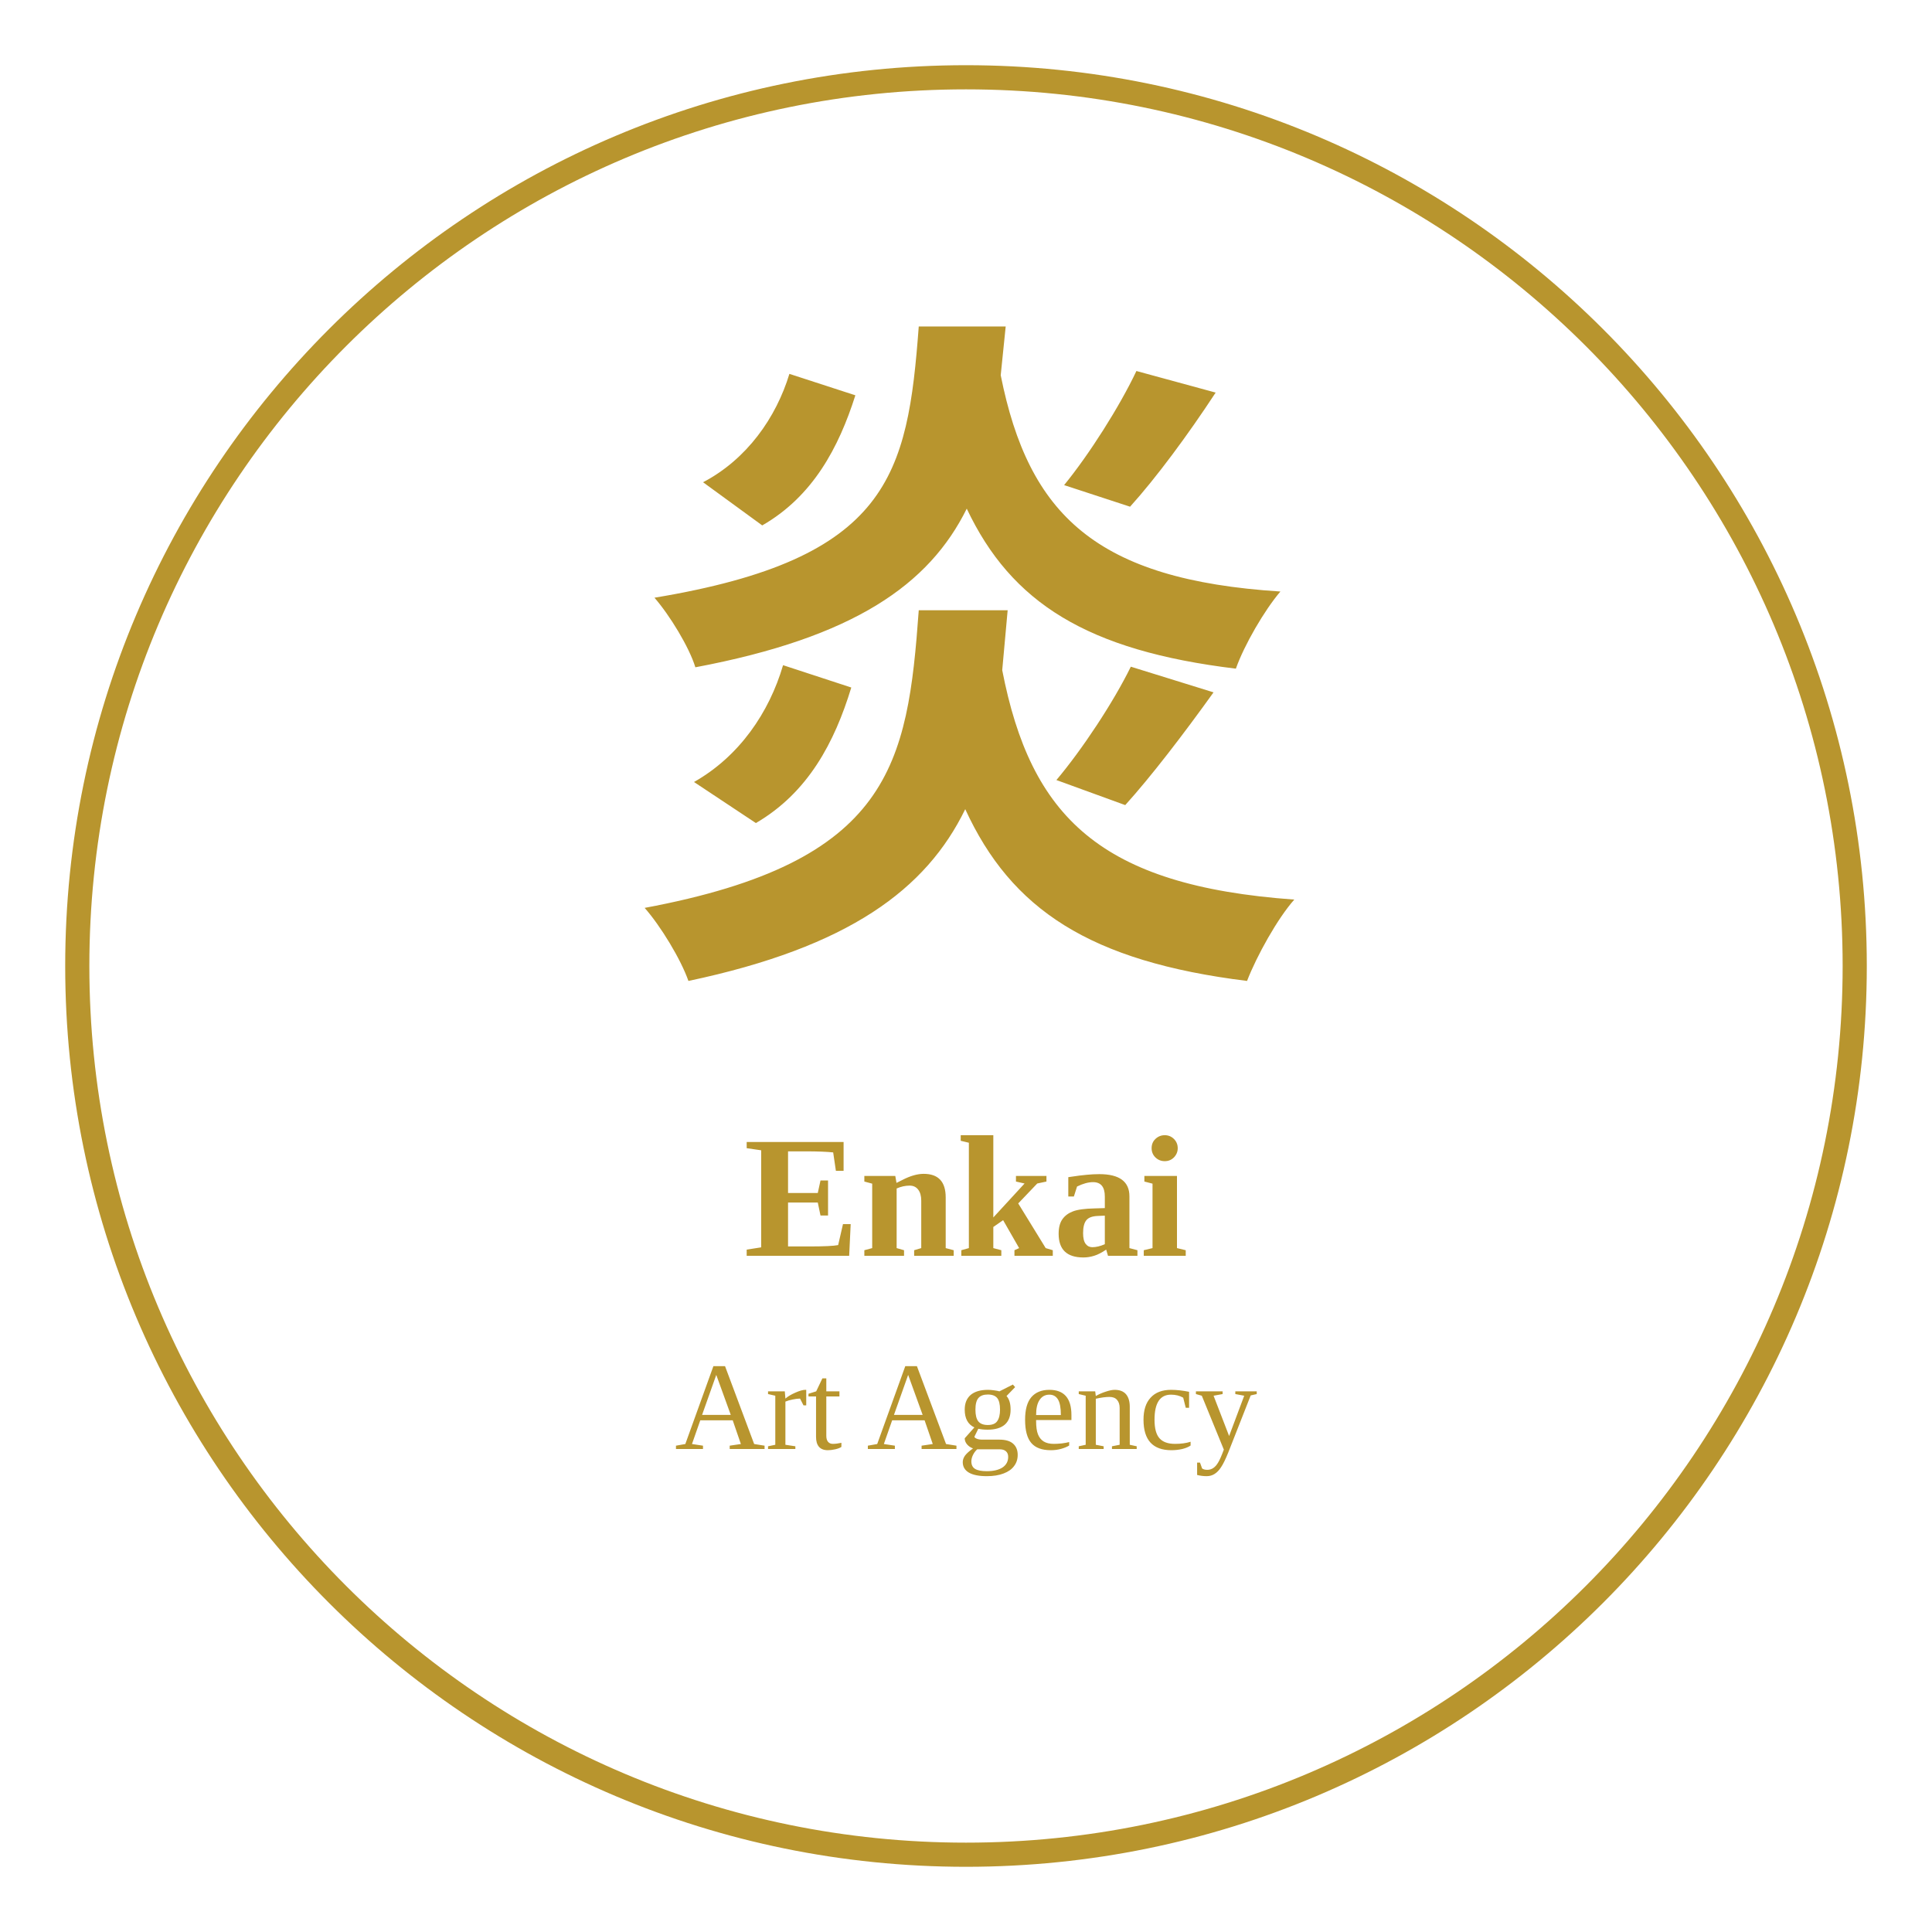
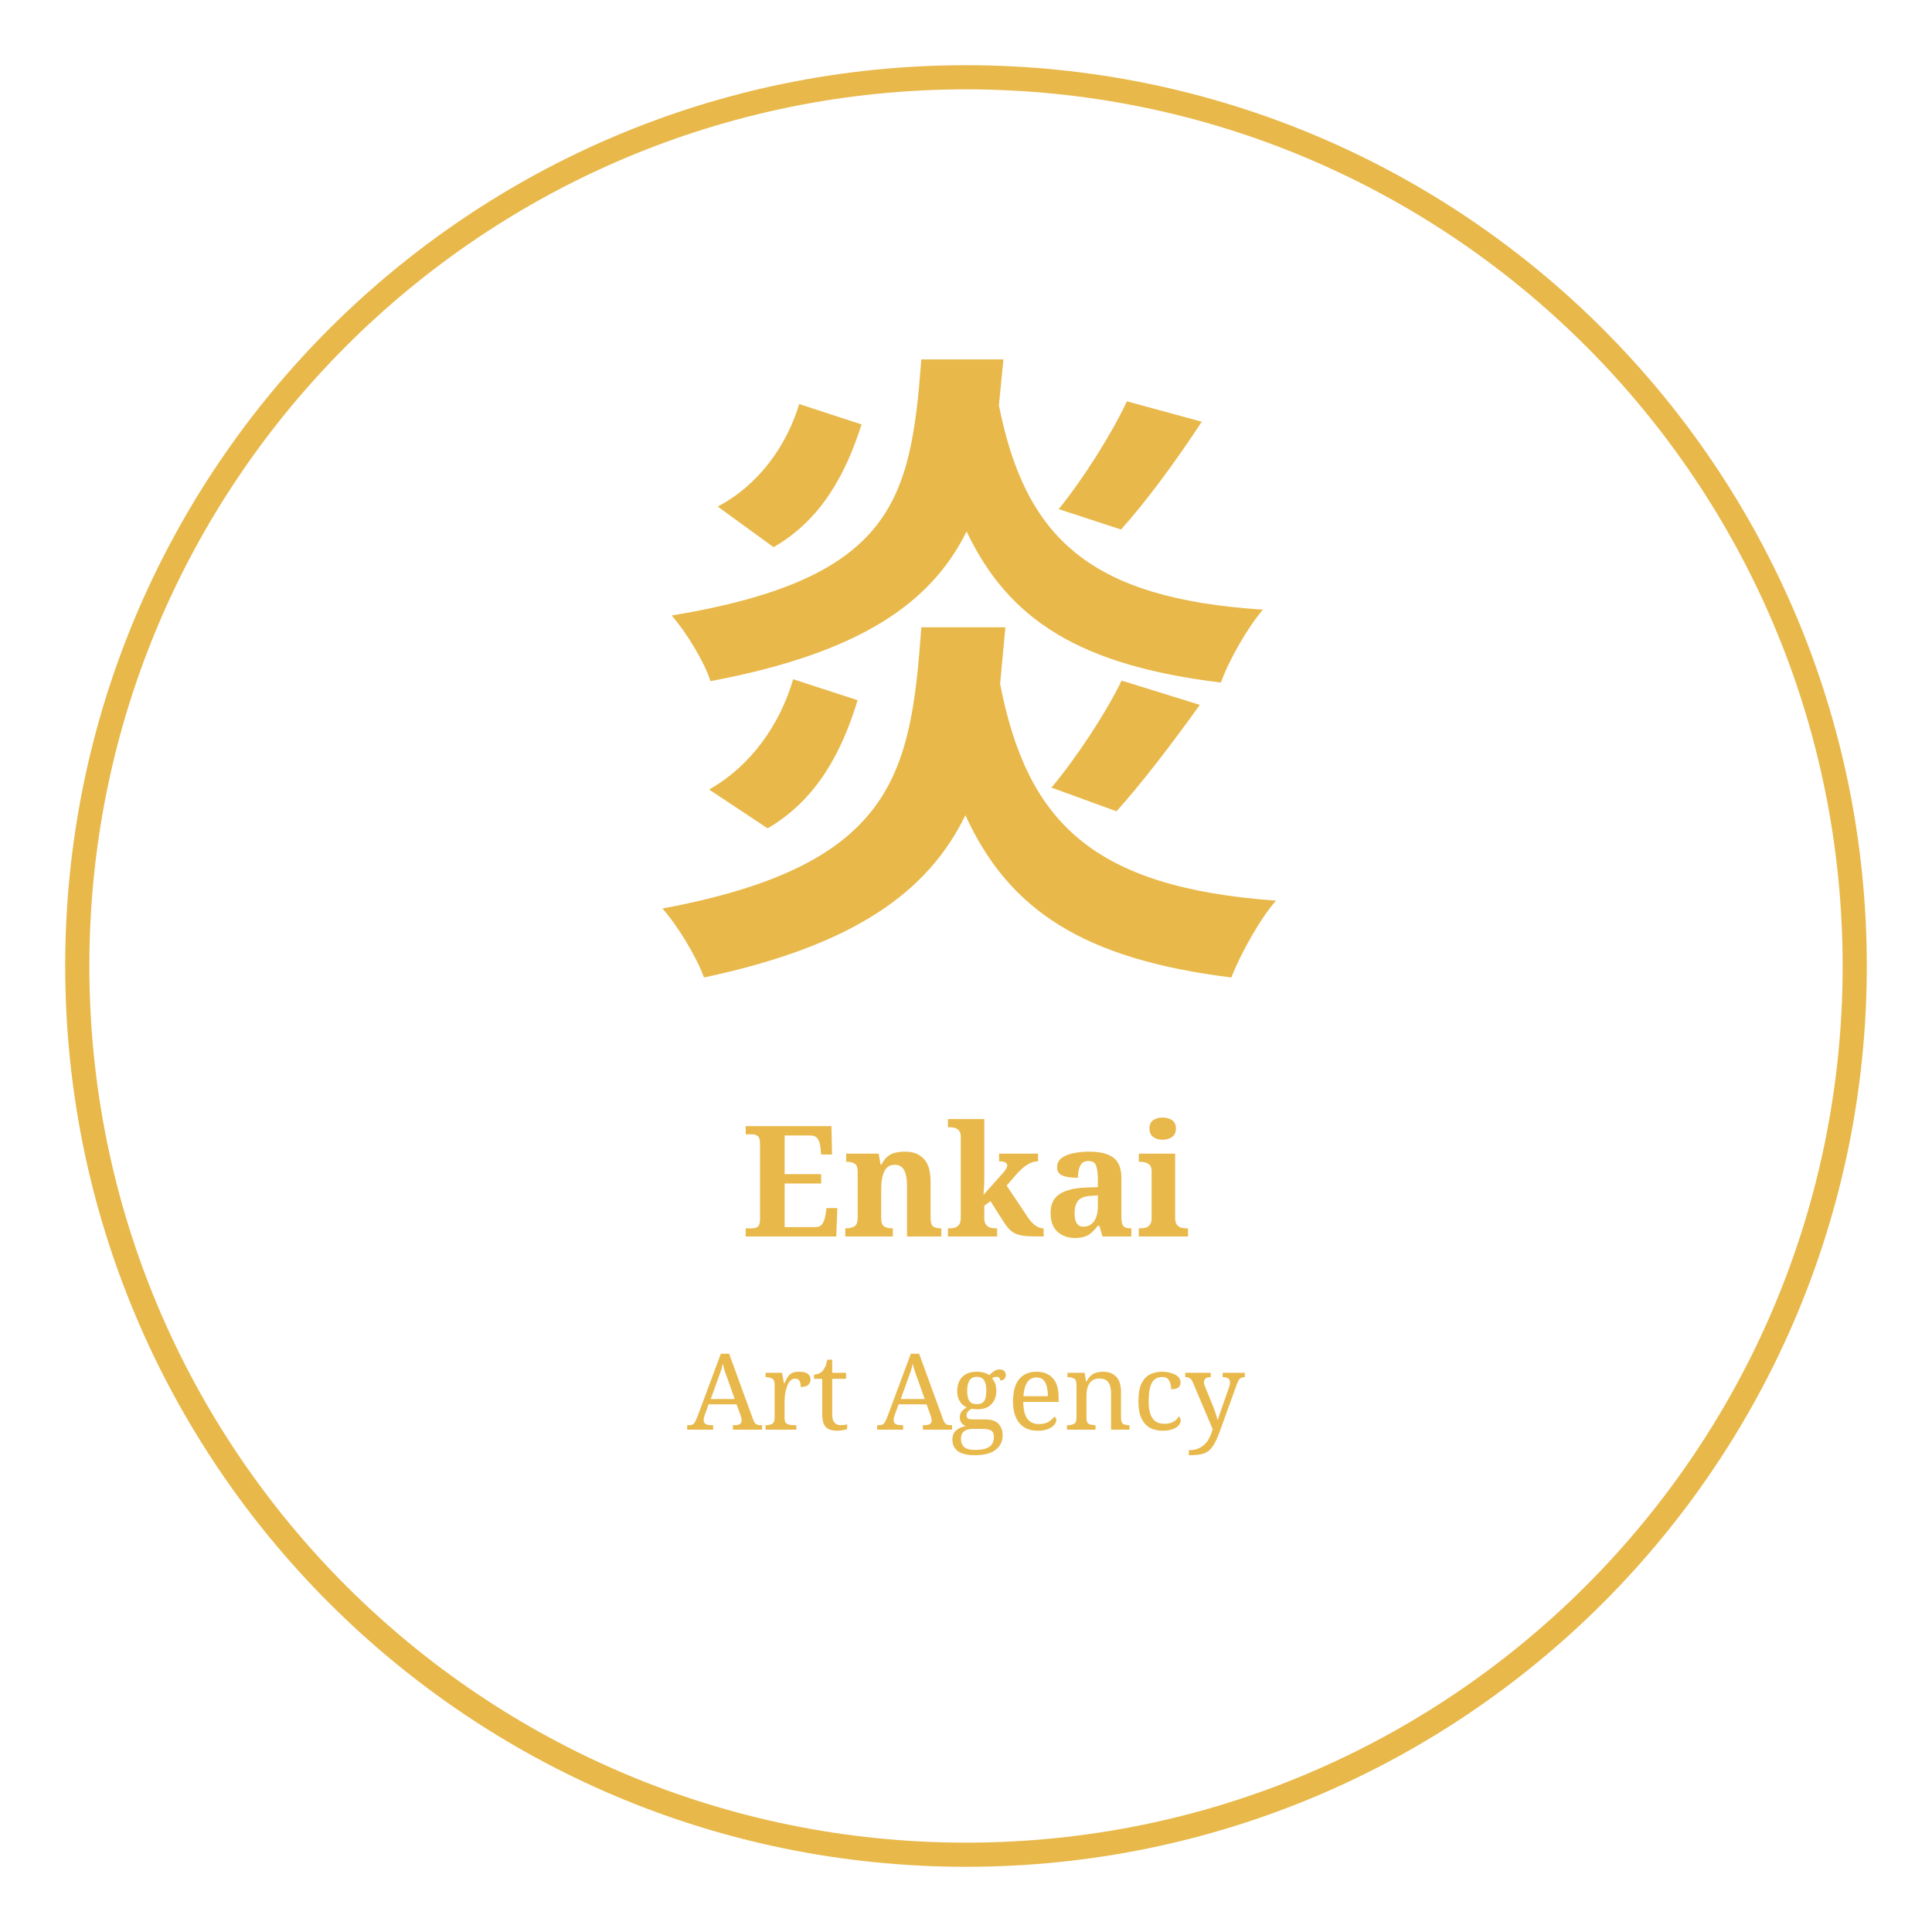
<svg xmlns="http://www.w3.org/2000/svg" viewBox="0 0 200 200" width="200" height="200">
-   <circle cx="100" cy="100" r="92" fill="none" stroke="#b8952e" stroke-width="2.5" />
-   <text x="100" y="95" text-anchor="middle" font-family="Georgia, 'Times New Roman', serif" font-size="72" font-weight="600" fill="#b8952e">炎</text>
-   <text x="100" y="130" text-anchor="middle" font-family="Georgia, 'Times New Roman', serif" font-size="18" font-weight="600" fill="#b8952e">Enkai</text>
-   <text x="100" y="150" text-anchor="middle" font-family="Georgia, 'Times New Roman', serif" font-size="13" font-weight="500" fill="#b8952e">Art Agency</text>
+   <circle cx="100" cy="100" r="92" fill="none" stroke="#e8b84a" stroke-width="2.5" />
+   <text x="100" y="95" text-anchor="middle" font-family="Georgia, serif" font-size="68" font-weight="600" fill="#e8b84a">炎</text>
+   <text x="100" y="128" text-anchor="middle" font-family="Georgia, serif" font-size="16" font-weight="600" fill="#e8b84a">Enkai</text>
+   <text x="100" y="148" text-anchor="middle" font-family="Georgia, serif" font-size="11" font-weight="500" fill="#e8b84a">Art Agency</text>
</svg>
